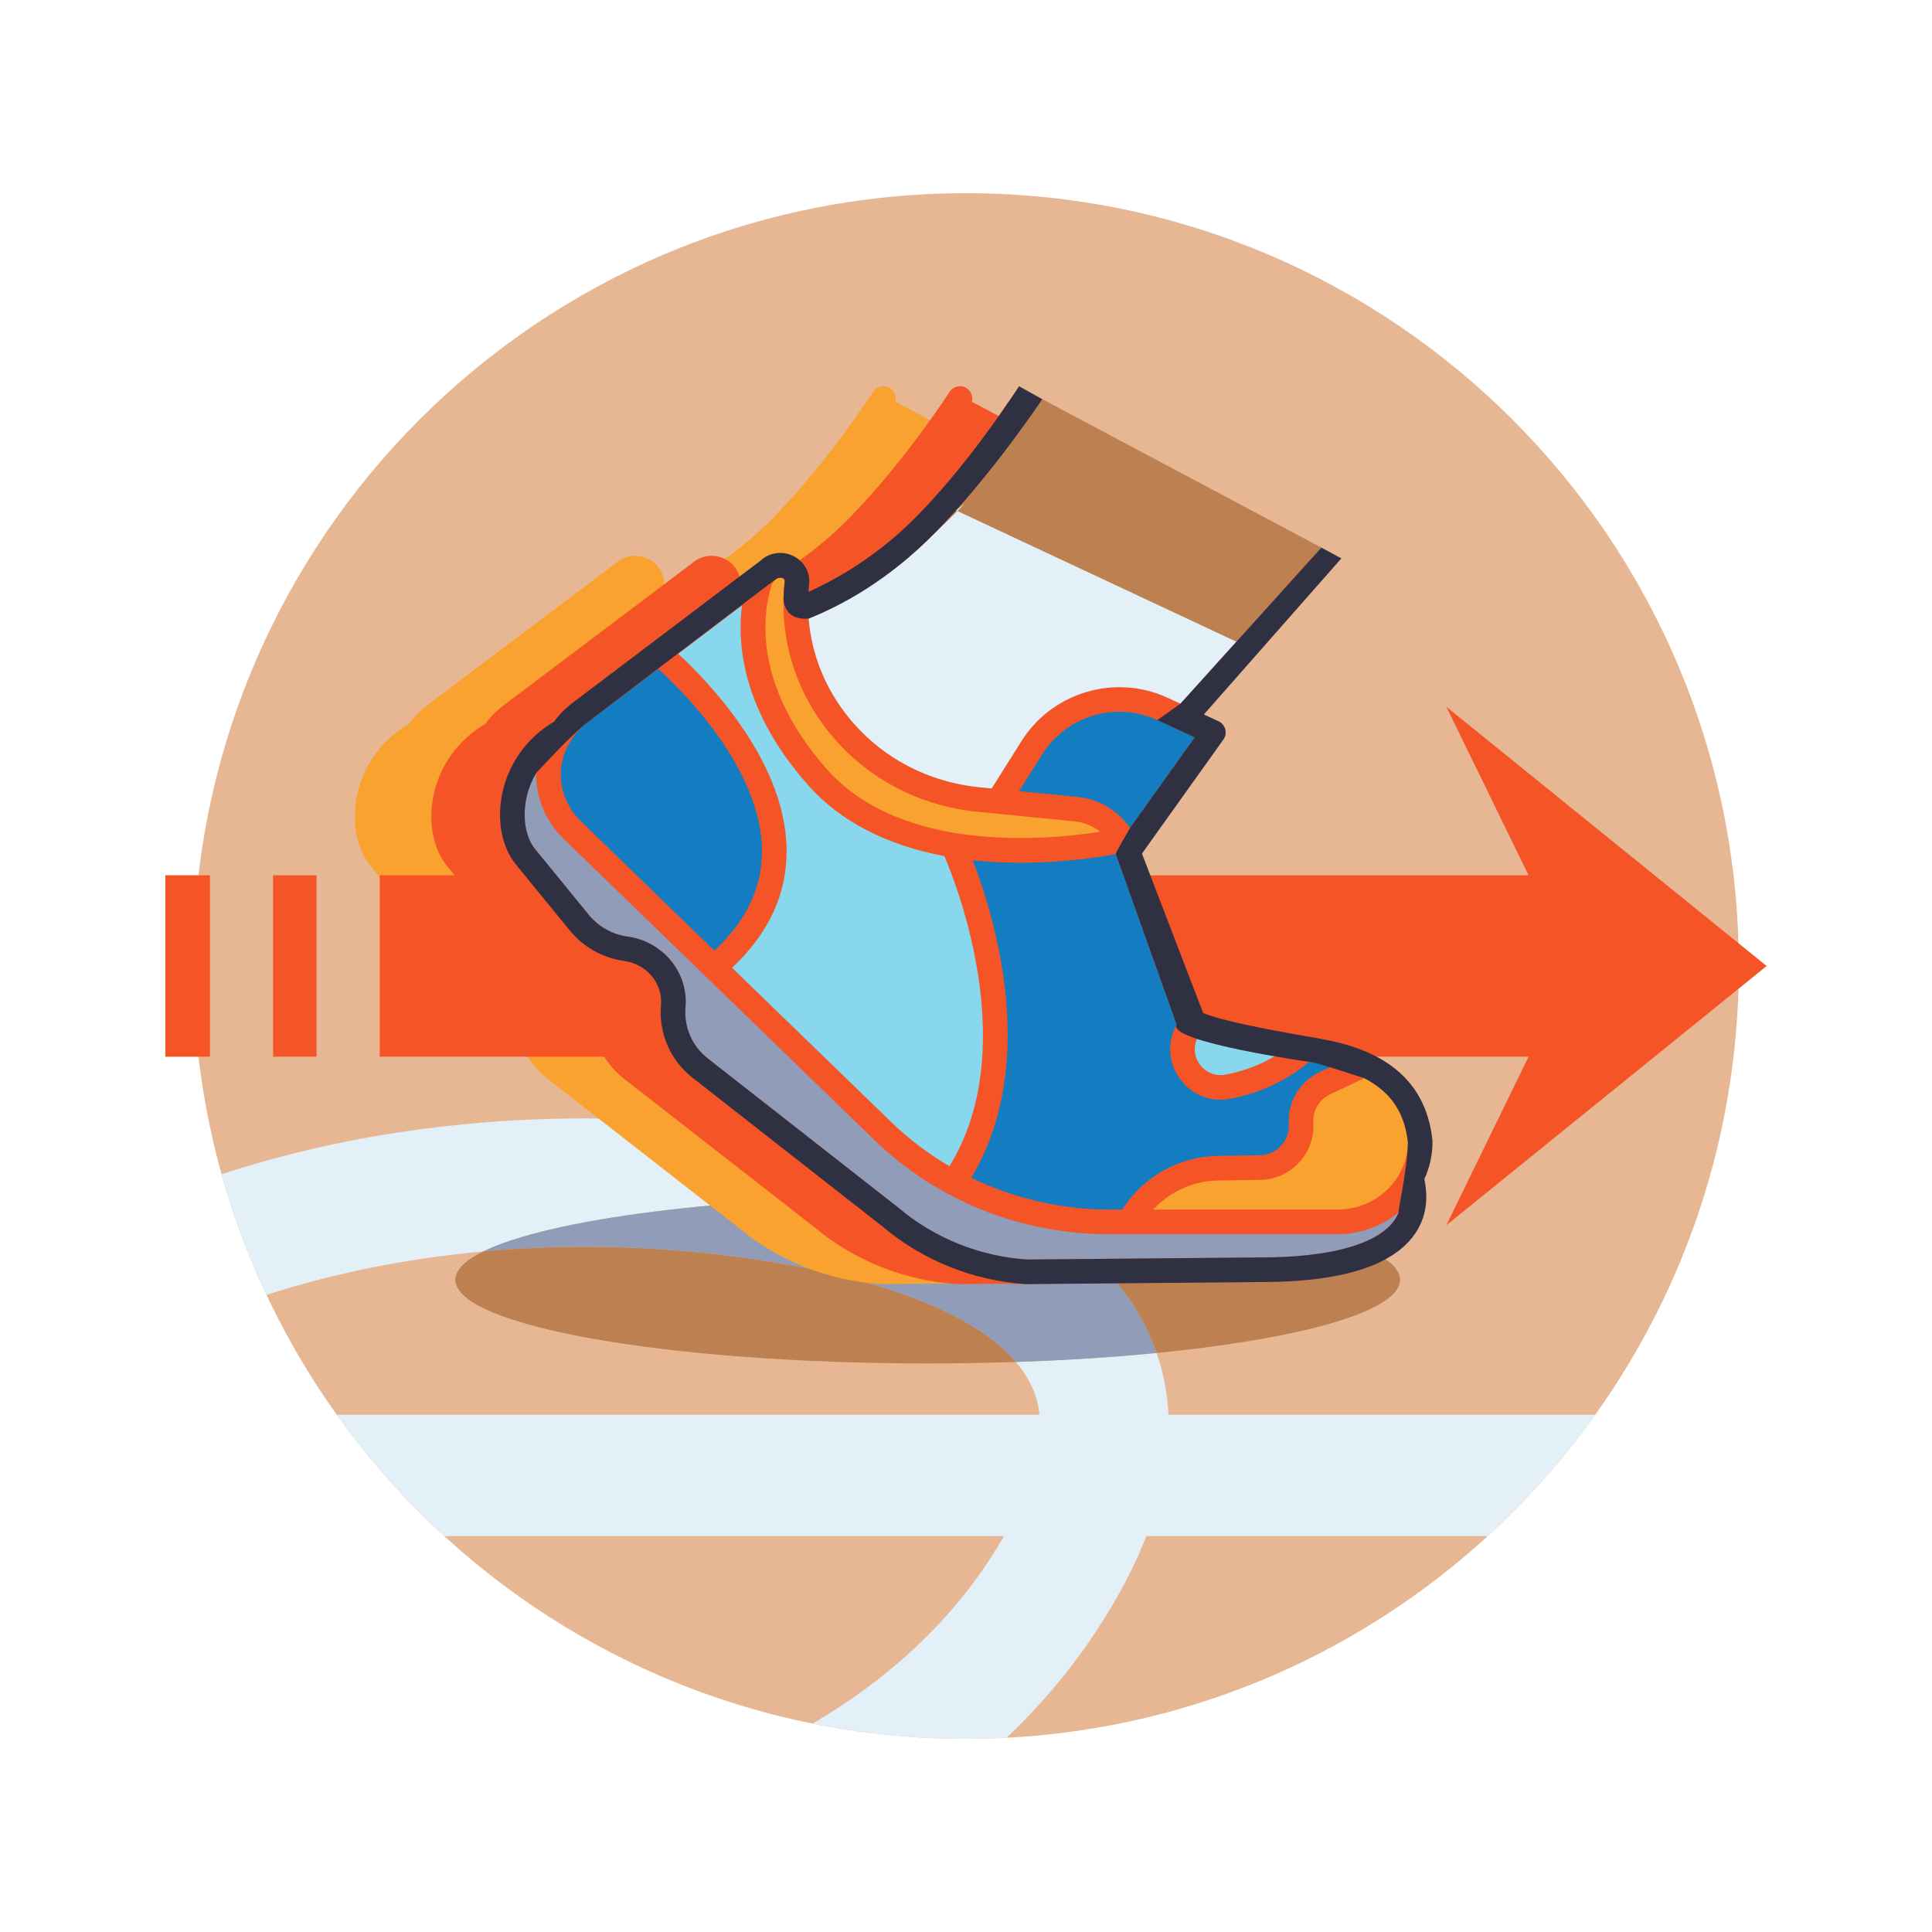
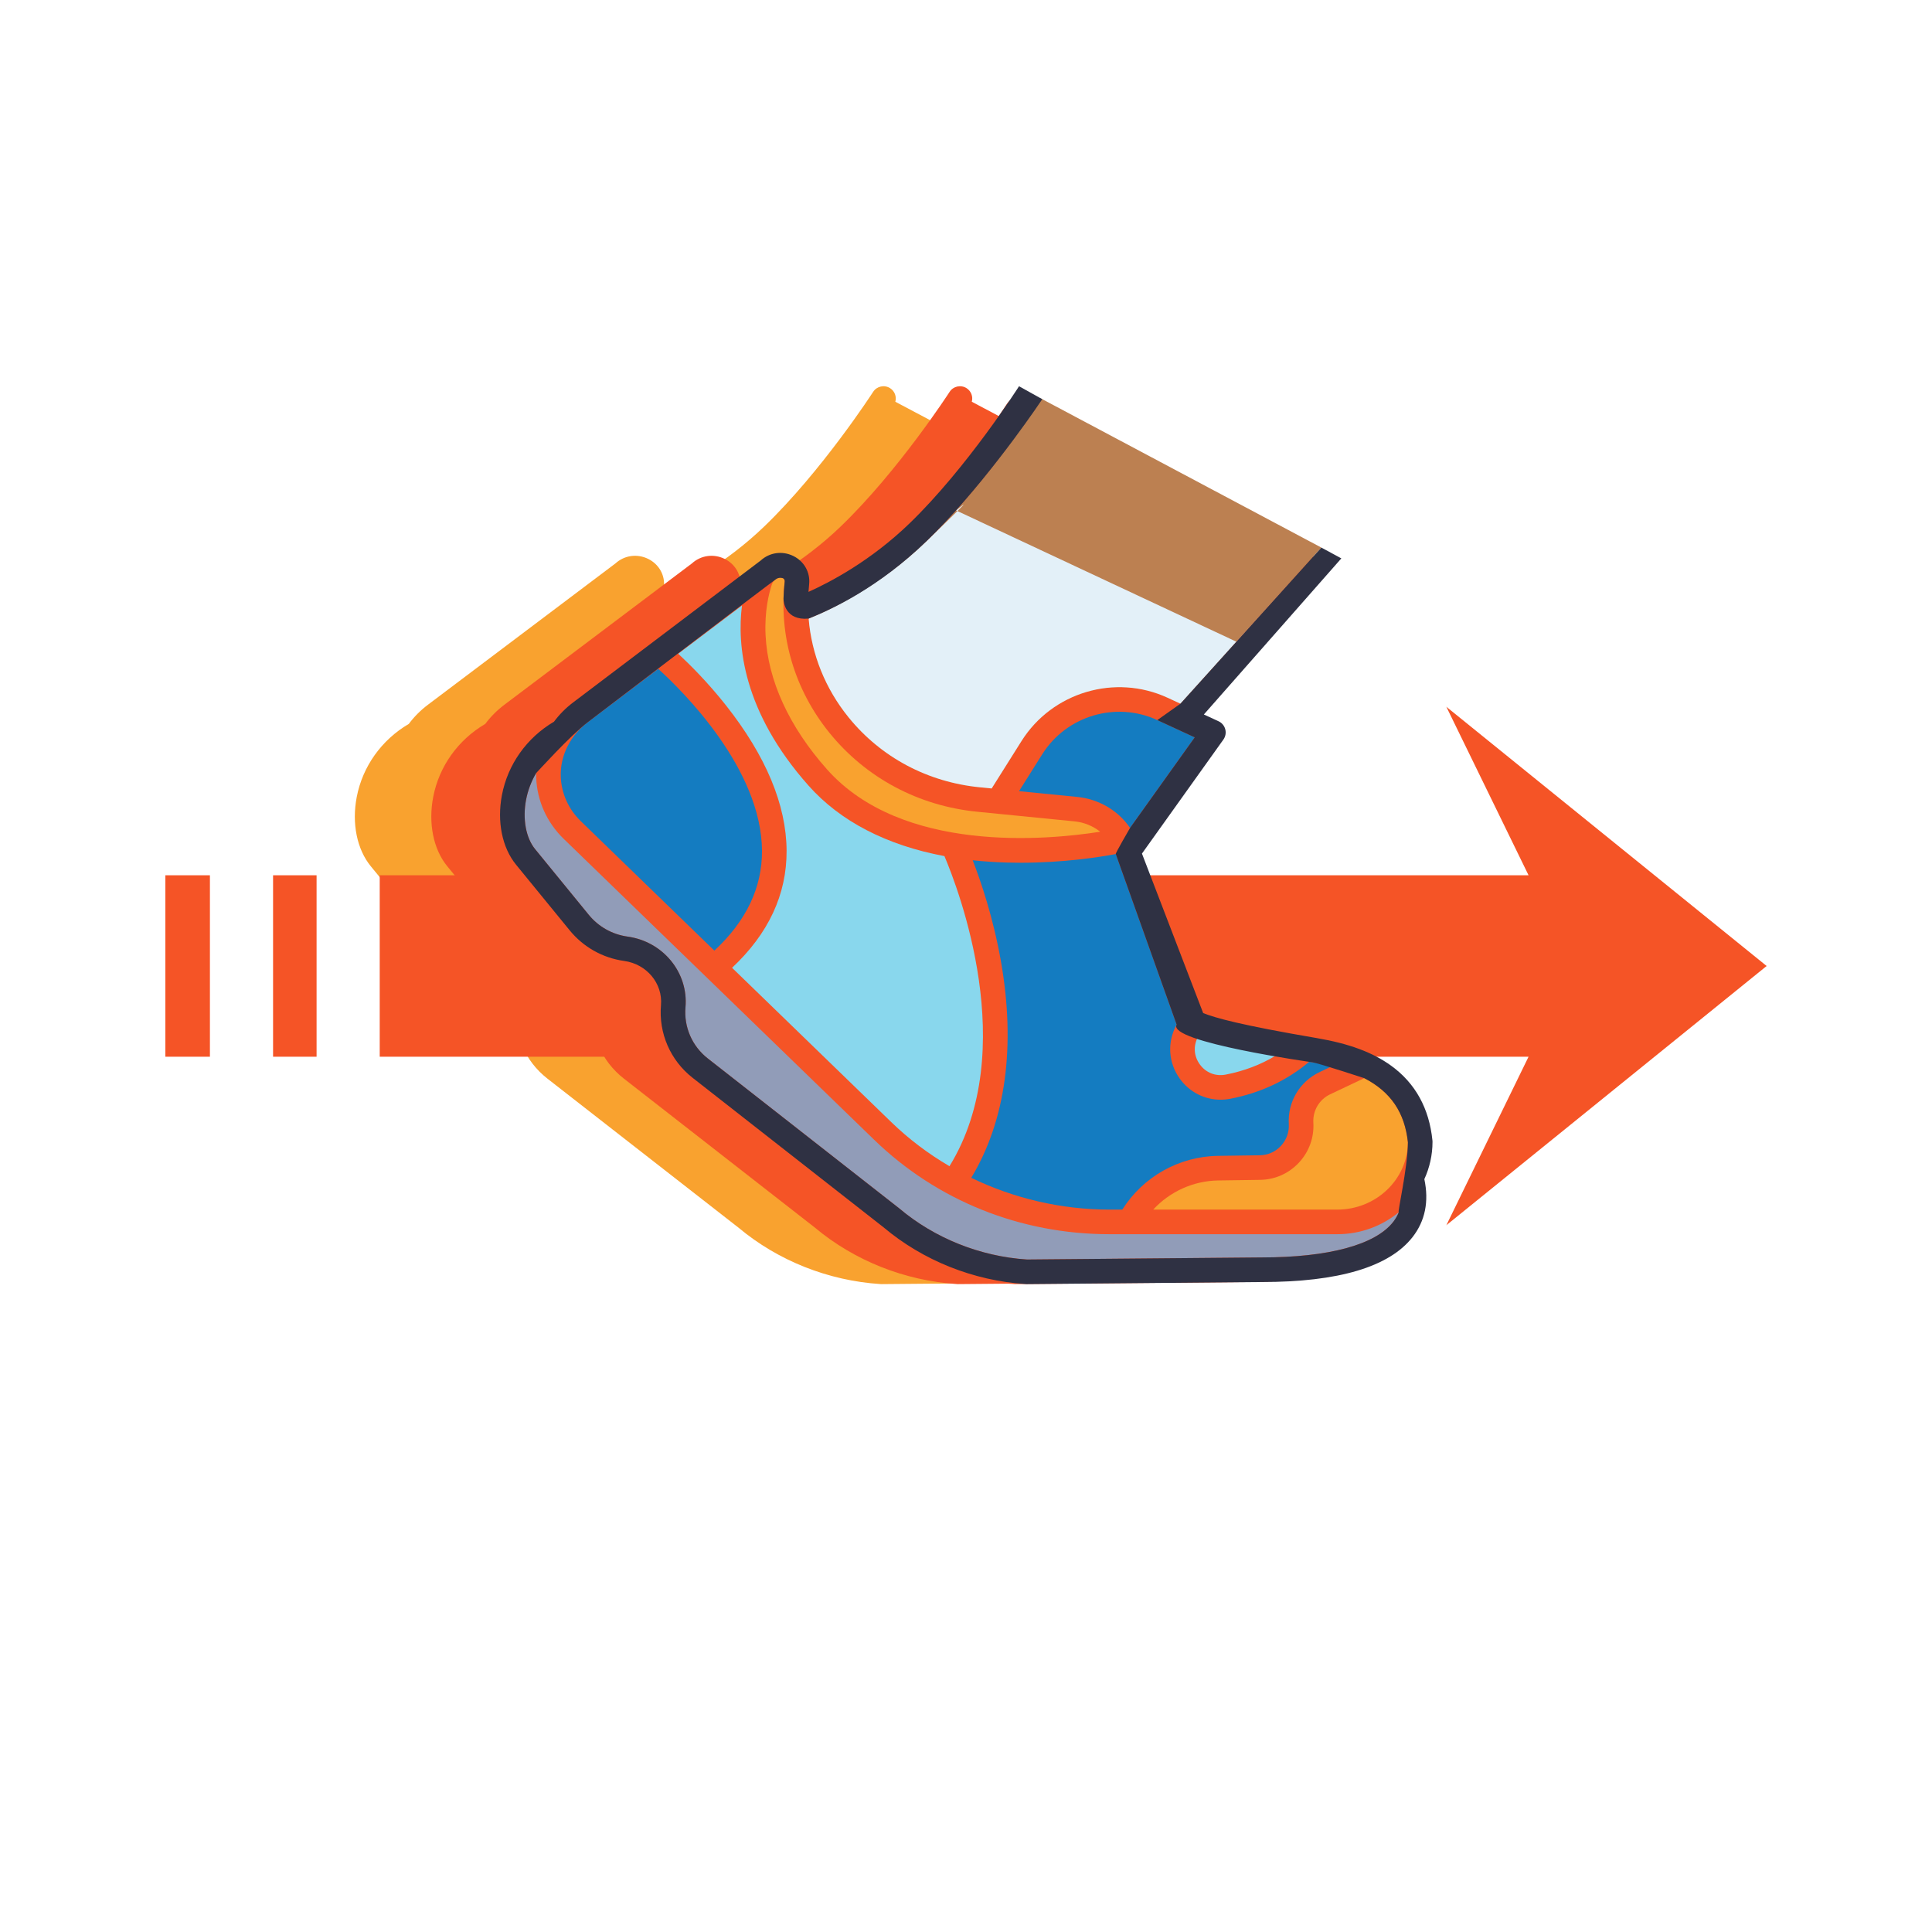
- <svg xmlns="http://www.w3.org/2000/svg" width="100%" height="100%" viewBox="-82.612 -82.613 965.227 965.227" version="1.1" xml:space="preserve" style="fill-rule:evenodd;clip-rule:evenodd;stroke-linejoin:round;stroke-miterlimit:2;">
-   <g transform="matrix(1.85928,0,0,1.85928,-0.00100144,-13.9083)">
-     <path d="M422.794,222.618C422.794,107.932 329.825,14.961 215.14,14.961C100.451,14.961 7.482,107.932 7.482,222.618C7.482,337.303 100.451,430.274 215.14,430.274C329.825,430.275 422.794,337.303 422.794,222.618Z" style="fill:rgb(230,183,146);fill-rule:nonzero;" />
-     <path d="M266.355,326.596C268.203,331.937 269.261,337.481 269.552,343.215L384.201,343.215C375.73,355.07 366.04,365.994 355.318,375.81L263.604,375.81C260.482,383.796 256.189,392.047 250.641,400.566C243.484,411.555 235.191,421.296 226.052,429.988C222.437,430.176 218.8,430.273 215.139,430.273C201.032,430.273 187.259,428.859 173.942,426.179C193.007,414.98 209.522,400.463 221.719,381.731C223.033,379.713 224.23,377.745 225.351,375.809L74.956,375.809C64.235,365.993 54.546,355.069 46.074,343.214L234.893,343.214C234.592,340.578 233.947,338.103 232.916,335.809C231.861,333.461 230.396,331.195 228.536,329.019C242.014,328.567 254.742,327.738 266.355,326.596Z" style="fill:rgb(227,240,248);" />
-     <path d="M85.42,299.318C84.74,299.38 84.055,299.445 83.367,299.513C66.27,301.196 46.964,304.607 27.186,310.992C22.302,300.623 18.247,289.787 15.115,278.566C52.008,266.477 87.327,263.565 112.611,263.565C129.804,263.565 147.098,264.852 164.012,267.391C188.637,271.087 209.052,276.887 225.169,284.743C218.554,284.554 211.768,284.456 204.853,284.456C149.898,284.456 103.053,290.656 85.42,299.318Z" style="fill:rgb(227,240,248);" />
-     <g transform="matrix(1.30624,0,0,1,-119.415,0)">
-       <path d="M156.813,299.318C170.312,290.656 206.174,284.456 248.246,284.456C253.539,284.456 258.734,284.554 263.799,284.743C265.87,286.062 267.849,287.439 269.735,288.873C279.871,296.584 287.317,305.963 292.024,316.973C292.679,318.505 293.281,320.069 293.83,321.665C294.389,323.289 294.888,324.932 295.329,326.596C286.439,327.738 276.695,328.567 266.376,329.019C265.73,328.031 265.022,327.062 264.252,326.112C255.146,314.871 237.48,306.309 213.058,301.521C201.404,299.236 189.484,298.078 177.629,298.078C171.479,298.078 164.45,298.406 156.813,299.318Z" style="fill:rgb(145,156,184);" />
-     </g>
-     <g transform="matrix(1.30624,0,0,1,-119.415,0)">
-       <path d="M266.376,329.019C260.502,329.276 254.441,329.41 248.246,329.41C194.622,329.41 151.086,319.338 151.086,306.933C151.086,304.333 152.998,301.836 156.514,299.513C156.612,299.448 156.712,299.383 156.813,299.318C164.45,298.406 171.479,298.078 177.629,298.078C189.484,298.078 201.404,299.236 213.058,301.521C237.48,306.309 255.146,314.871 264.252,326.112C265.022,327.062 265.73,328.031 266.376,329.019Z" style="fill:rgb(188,128,81);" />
-     </g>
-     <g transform="matrix(1.30624,0,0,1,-119.415,0)">
-       <path d="M263.799,284.743C279.452,285.327 293.859,286.777 306.07,288.873C329.931,292.97 345.406,299.537 345.406,306.933C345.406,310.54 341.725,313.95 335.185,316.973C327.017,320.747 314.391,323.917 298.908,326.112C297.731,326.279 296.538,326.44 295.329,326.596C294.888,324.932 294.389,323.289 293.83,321.665C293.281,320.069 292.679,318.505 292.024,316.973C287.317,305.963 279.871,296.584 269.735,288.873C267.849,287.439 265.87,286.062 263.799,284.743Z" style="fill:rgb(188,128,81);" />
-     </g>
+ <svg xmlns="http://www.w3.org/2000/svg" width="100%" height="100%" viewBox="-0 -0 965.227 965.227" version="1.1" xml:space="preserve" style="fill-rule:evenodd;clip-rule:evenodd;stroke-linejoin:round;stroke-miterlimit:2;">
+   <g transform="matrix(1.85928,0,0,1.85928,82.6115,68.705)">
    <g transform="matrix(0.550766,0,0,0.548589,50.9146,62.6798)">
      <path d="M400.716,88.024C402.954,85.712 406.638,85.575 409.044,87.746C411.504,89.967 411.698,93.761 409.478,96.221L343.381,169.449L350.538,172.752C352.161,173.501 353.366,174.936 353.824,176.663C354.282,178.39 353.946,180.233 352.907,181.687L313.176,237.31L343.043,315.124C348.926,317.473 361.357,321.001 398.447,327.324C414.273,330.022 425.837,334.324 434.839,340.864C446.582,349.394 453.332,361.656 454.902,377.309C454.922,377.509 454.932,377.708 454.932,377.908C454.932,384.397 453.502,390.564 450.95,396.145C453.268,407.05 451.339,416.56 445.189,424.426C433.818,438.968 409.083,446.341 371.67,446.341L256.98,447.361L256.927,447.361C256.799,447.361 256.672,447.357 256.544,447.348C231.044,445.719 206.388,435.883 187.107,419.65L93.94,346.693C83.104,338.208 77.341,324.955 78.523,311.241C79.434,300.676 71.556,291.214 60.588,289.699C50.121,288.253 40.675,282.951 33.99,274.768L7.812,242.725C1.022,234.415 -1.553,221.721 0.923,208.772C3.79,193.779 13.024,180.812 26.326,172.962C28.915,169.483 32.028,166.318 35.62,163.6L127.142,94.359C131.502,90.372 137.714,89.49 143.084,92.123C148.409,94.736 151.437,100.178 150.797,105.989C150.663,107.205 150.57,108.421 150.487,109.635C161.168,104.85 180.89,94.458 199.742,76.256C227.88,49.088 252.612,10.718 252.859,10.334C254.647,7.543 258.358,6.732 261.148,8.521C263.417,9.976 264.377,12.7 263.695,15.168L400.716,88.024Z" style="fill:rgb(249,162,47);" />
    </g>
    <g transform="matrix(0.412566,-1.38778e-17,4.06314e-16,1.27057,295.961,337.198)">
      <path d="M-113,-70.993L-113,-109.367L170.495,-109.367L116.955,-145L325.558,-90.18L116.955,-35.361L170.495,-70.993L-113,-70.993Z" style="fill:rgb(245,84,38);" />
    </g>
    <g transform="matrix(0.537844,0,0,0.537844,0,0)">
      <rect x="53.814" y="368.581" width="21.737" height="90.652" style="fill:rgb(245,84,38);" />
    </g>
    <g transform="matrix(0.537844,0,0,0.537844,0,0)">
      <rect x="107.101" y="368.581" width="225.25" height="90.652" style="fill:rgb(245,84,38);" />
    </g>
    <g transform="matrix(0.537844,0,0,0.537844,0,0)">
      <rect x="-0" y="368.581" width="22.264" height="90.652" style="fill:rgb(245,84,38);" />
    </g>
    <g transform="matrix(0.550766,0,0,0.548589,71.4624,62.6798)">
      <path d="M400.716,88.024C402.954,85.712 406.638,85.575 409.044,87.746C411.504,89.967 411.698,93.761 409.478,96.221L343.381,169.449L350.538,172.752C352.161,173.501 353.366,174.936 353.824,176.663C354.282,178.39 353.946,180.233 352.907,181.687L313.176,237.31L343.043,315.124C348.926,317.473 361.357,321.001 398.447,327.324C414.273,330.022 425.837,334.324 434.839,340.864C446.582,349.394 453.332,361.656 454.902,377.309C454.922,377.509 454.932,377.708 454.932,377.908C454.932,384.397 453.502,390.564 450.95,396.145C453.268,407.05 451.339,416.56 445.189,424.426C433.818,438.968 409.083,446.341 371.67,446.341L256.98,447.361L256.927,447.361C256.799,447.361 256.672,447.357 256.544,447.348C231.044,445.719 206.388,435.883 187.107,419.65L93.94,346.693C83.104,338.208 77.341,324.955 78.523,311.241C79.434,300.676 71.556,291.214 60.588,289.699C50.121,288.253 40.675,282.951 33.99,274.768L7.812,242.725C1.022,234.415 -1.553,221.721 0.923,208.772C3.79,193.779 13.024,180.812 26.326,172.962C28.915,169.483 32.028,166.318 35.62,163.6L127.142,94.359C131.502,90.372 137.714,89.49 143.084,92.123C148.409,94.736 151.437,100.178 150.797,105.989C150.663,107.205 150.57,108.421 150.487,109.635C161.168,104.85 180.89,94.458 199.742,76.256C227.88,49.088 252.612,10.718 252.859,10.334C254.647,7.543 258.358,6.732 261.148,8.521C263.417,9.976 264.377,12.7 263.695,15.168L400.716,88.024Z" style="fill:rgb(245,84,38);" />
    </g>
    <g transform="matrix(0.53867,0,0,0.541252,89.9304,65.9624)">
      <path d="M400.716,88.024C402.954,85.712 406.638,85.575 409.044,87.746C411.504,89.967 411.698,93.761 409.478,96.221L343.381,169.449L350.538,172.752C352.161,173.501 353.366,174.936 353.824,176.663C354.282,178.39 353.946,180.233 352.907,181.687L313.176,237.31L343.043,315.124C348.926,317.473 361.357,321.001 398.447,327.324C414.273,330.022 425.837,334.324 434.839,340.864C446.582,349.394 453.332,361.656 454.902,377.309C454.922,377.509 454.932,377.708 454.932,377.908C454.932,384.397 453.502,390.564 450.95,396.145C453.268,407.05 451.339,416.56 445.189,424.426C433.818,438.968 409.083,446.341 371.67,446.341L256.98,447.361L256.927,447.361C256.799,447.361 256.672,447.357 256.544,447.348C231.044,445.719 206.388,435.883 187.107,419.65L93.94,346.693C83.104,338.208 77.341,324.955 78.523,311.241C79.434,300.676 71.556,291.214 60.588,289.699C50.121,288.253 40.675,282.951 33.99,274.768L7.812,242.725C1.022,234.415 -1.553,221.721 0.923,208.772C3.79,193.779 13.024,180.812 26.326,172.962C28.915,169.483 32.028,166.318 35.62,163.6L127.142,94.359C131.502,90.372 137.714,89.49 143.084,92.123C148.409,94.736 151.437,100.178 150.797,105.989C150.663,107.205 150.57,108.421 150.487,109.635C161.168,104.85 180.89,94.458 199.742,76.256C227.88,49.088 252.612,10.718 252.859,10.334C254.647,7.543 258.358,6.732 261.148,8.521C263.417,9.976 264.377,12.7 263.695,15.168L400.716,88.024Z" style="fill:rgb(245,84,38);" />
    </g>
    <g transform="matrix(0.537844,0,0,0.537844,0,0)">
      <path d="M577.549,204.867C577.498,204.92 577.449,204.973 577.399,205.027L507.15,282.855L500.732,279.893C474.491,267.782 443.096,277.096 427.706,301.556L412.824,325.208L406.896,324.621C380.794,322.04 357.516,309.638 341.352,289.702C329.678,275.304 322.846,258.211 321.391,240.338C331.348,236.357 356.221,224.888 380.281,201.656C410.151,172.815 435.423,133.597 436.484,131.942C436.826,131.409 437.076,130.842 437.236,130.261L577.549,204.867Z" style="fill:rgb(188,128,81);" />
      <path d="M535.044,251.867C534.993,251.92 577.449,204.973 577.399,205.027L507.15,282.855L500.732,279.893C474.491,267.782 443.096,277.096 427.706,301.556L412.824,325.208L406.896,324.621C380.794,322.04 357.516,309.638 341.352,289.702C329.678,275.304 322.846,258.211 321.391,240.338C331.348,236.357 356.221,224.888 380.281,201.656C410.151,172.815 394.861,186.874 395.021,186.294L535.044,251.867Z" style="fill:rgb(227,240,248);" />
      <path d="M547.749,559.505L430.476,560.548C407.011,559.001 384.35,549.931 366.644,534.995C366.587,534.947 366.53,534.9 366.471,534.854L270.98,460.077C263.164,453.955 259.007,444.397 259.859,434.502C261.355,417.161 248.648,401.662 230.931,399.216C223.296,398.16 216.407,394.293 211.53,388.324L184.724,355.511C180.114,349.868 178.389,340.41 180.222,330.823C181.128,326.083 182.85,321.597 185.256,317.517C185.242,318.303 185.242,319.09 185.273,319.879C185.73,331.429 190.631,342.285 199.069,350.436L354.142,500.748C385.51,531.153 427.241,547.898 471.646,547.898L585.486,547.898C597.195,547.898 607.921,543.765 616.219,536.932C615.529,538.647 614.599,540.263 613.411,541.782C604.473,553.211 581.174,559.505 547.749,559.505Z" style="fill:rgb(145,156,184);" />
      <path d="M620.778,502.017C620.609,520.568 604.841,535.609 585.484,535.609L493.528,535.609C501.828,526.621 513.555,521.224 526.091,521.047L546.922,520.754C554.365,520.648 561.258,517.59 566.33,512.144C571.404,506.697 573.963,499.604 573.539,492.172C573.195,486.142 576.499,480.577 581.959,477.993L598.976,469.944C612.278,476.808 619.212,487.213 620.778,502.017Z" style="fill:rgb(249,162,47);" />
      <path d="M515.787,449.545C521.925,451.787 532.283,454.573 554.634,458.738C547.219,463.225 538.901,466.388 529.762,468.164C524.685,469.147 519.842,467.24 516.809,463.054C513.86,458.988 513.495,453.969 515.787,449.545Z" style="fill:rgb(137,215,237);" />
      <path d="M211.095,292.059L246.251,265.461C258.525,276.591 297.888,315.47 298.08,356.399C298.166,374.774 290.152,391.511 274.281,406.228L207.61,341.605C201.453,335.655 197.879,327.767 197.548,319.394C197.14,309.005 202.203,298.787 211.095,292.059Z" style="fill:rgb(20,124,193);" />
      <path d="M438.107,308.099C450.221,288.848 474.93,281.516 495.584,291.051L514.278,299.678L481.958,344.927C476.046,336.257 466.465,330.513 455.464,329.426L426.492,326.56L438.107,308.099Z" style="fill:rgb(20,124,193);" />
      <path d="M308.314,220.097C309.187,220.35 309.5,221.111 309.411,221.92C306.417,249.115 314.37,275.935 331.807,297.442C350.054,319.947 376.292,333.943 405.687,336.849L454.256,341.653C459.021,342.124 463.451,343.985 467.042,346.825C440.525,351.015 368.036,357.83 330.548,315.656C311.613,294.354 301.006,271.228 299.874,248.777C299.256,236.539 301.605,227.508 302.974,223.402C303.387,222.158 304.205,221.066 305.358,220.441C306.151,220.011 307.155,219.761 308.314,220.097Z" style="fill:rgb(249,162,47);" />
      <path d="M389.224,359.005C396.057,375.066 427.37,456.048 391.751,513.929C381.226,507.774 371.441,500.405 362.692,491.924L283.125,414.8C301.318,397.762 310.482,378.113 310.368,356.303C310.249,333.426 300.066,309.005 280.1,283.714C270.957,272.134 261.894,263.147 256.23,257.911L288.087,233.809C285.596,253.329 288.314,286.641 321.362,323.819C337.236,341.676 360.373,353.602 389.224,359.005Z" style="fill:rgb(137,215,237);" />
      <path d="M582.73,464.035L576.704,466.886C566.696,471.62 560.638,481.82 561.27,492.872C561.501,496.928 560.105,500.798 557.337,503.771C554.571,506.743 550.81,508.41 546.749,508.469L525.919,508.761C506.404,509.035 488.404,519.23 478.09,535.611L471.644,535.611C447.622,535.611 423.909,530.032 402.616,519.728C419.835,491.256 424.959,453.961 417.412,411.317C413.588,389.71 407.453,371.665 403.346,361.074C408.879,361.673 414.586,362.066 420.469,362.231C422.763,362.295 425.024,362.325 427.247,362.325C448.715,362.324 466.522,359.54 474.835,357.977L505.244,443.192C500.417,451.861 501.037,462.237 506.86,470.268C511.698,476.943 519.19,480.705 527.173,480.705C528.802,480.705 530.453,480.549 532.105,480.227C547.197,477.296 560.423,471.081 571.468,461.74C572.034,461.838 572.584,461.933 573.162,462.031C576.547,462.608 579.728,463.279 582.73,464.035Z" style="fill:rgb(20,124,193);" />
      <g transform="matrix(1.02403,0,0,1.02403,167.205,114.729)">
        <path d="M320.674,172.185L331.969,164.182L400.716,88.024L410.455,93.291L343.381,169.449L350.538,172.752C352.161,173.501 353.366,174.936 353.824,176.663C354.282,178.39 353.946,180.233 352.907,181.687L313.176,237.31L343.043,315.124C348.926,317.473 361.357,321.001 398.447,327.324C414.273,330.022 425.837,334.324 434.839,340.864C446.582,349.394 453.332,361.656 454.902,377.309C454.922,377.509 454.932,377.708 454.932,377.908C454.932,384.397 453.502,390.564 450.95,396.145C453.268,407.05 451.339,416.56 445.189,424.426C433.818,438.968 409.083,446.341 371.67,446.341L256.98,447.361L256.927,447.361C256.799,447.361 256.672,447.357 256.544,447.348C231.044,445.719 206.388,435.883 187.107,419.65L93.94,346.693C83.104,338.208 77.341,324.955 78.523,311.241C79.434,300.676 71.556,291.214 60.588,289.699C50.121,288.253 40.675,282.951 33.99,274.768L7.812,242.725C1.022,234.415 -1.553,221.721 0.923,208.772C3.79,193.779 13.024,180.812 26.326,172.962C28.915,169.483 32.028,166.318 35.62,163.6L127.142,94.359C131.502,90.372 137.714,89.49 143.084,92.123C148.409,94.736 151.437,100.178 150.797,105.989C150.663,107.205 150.57,108.421 150.487,109.635C161.168,104.85 180.89,94.458 199.742,76.256C227.88,49.088 253.203,9.309 253.203,9.309L264.546,15.62C264.546,15.62 242.632,48.615 217.094,75.736C214.145,78.867 211.149,81.92 208.132,84.835L208.077,84.888C184.581,107.575 162.197,117.993 150.568,122.662C139.208,123.741 138.257,114.582 138.303,112.905C138.378,110.169 138.566,107.425 138.869,104.676C138.956,103.886 138.651,103.143 137.798,102.896C136.666,102.568 135.686,102.812 134.911,103.232C133.786,103.842 42.86,173.17 42.86,173.17C34.176,179.74 17.626,198.11 17.627,198.03C15.278,202.015 13.596,206.395 12.711,211.025C10.921,220.386 12.606,229.623 17.107,235.133L43.285,267.176C48.047,273.005 54.775,276.782 62.231,277.812C79.532,280.201 91.941,295.336 90.48,312.271C89.648,321.933 93.707,331.268 101.34,337.246L194.591,410.268C194.648,410.313 194.704,410.359 194.76,410.406C212.05,424.992 234.179,433.849 257.094,435.359L371.616,434.341C404.256,434.341 427.008,428.195 435.737,417.034C436.897,415.55 437.805,413.972 438.479,412.298C437.638,412.99 442.814,391.042 442.931,378.202C441.402,363.745 434.63,353.584 421.64,346.881C421.64,346.881 399.738,339.717 396.432,339.154C396.432,339.154 325.394,329.223 330.107,320.757L300.412,237.541C299.896,237.638 307.368,224.797 307.368,224.797L338.93,180.61L320.674,172.185Z" style="fill:rgb(47,49,67);fill-rule:nonzero;" />
      </g>
    </g>
  </g>
</svg>
